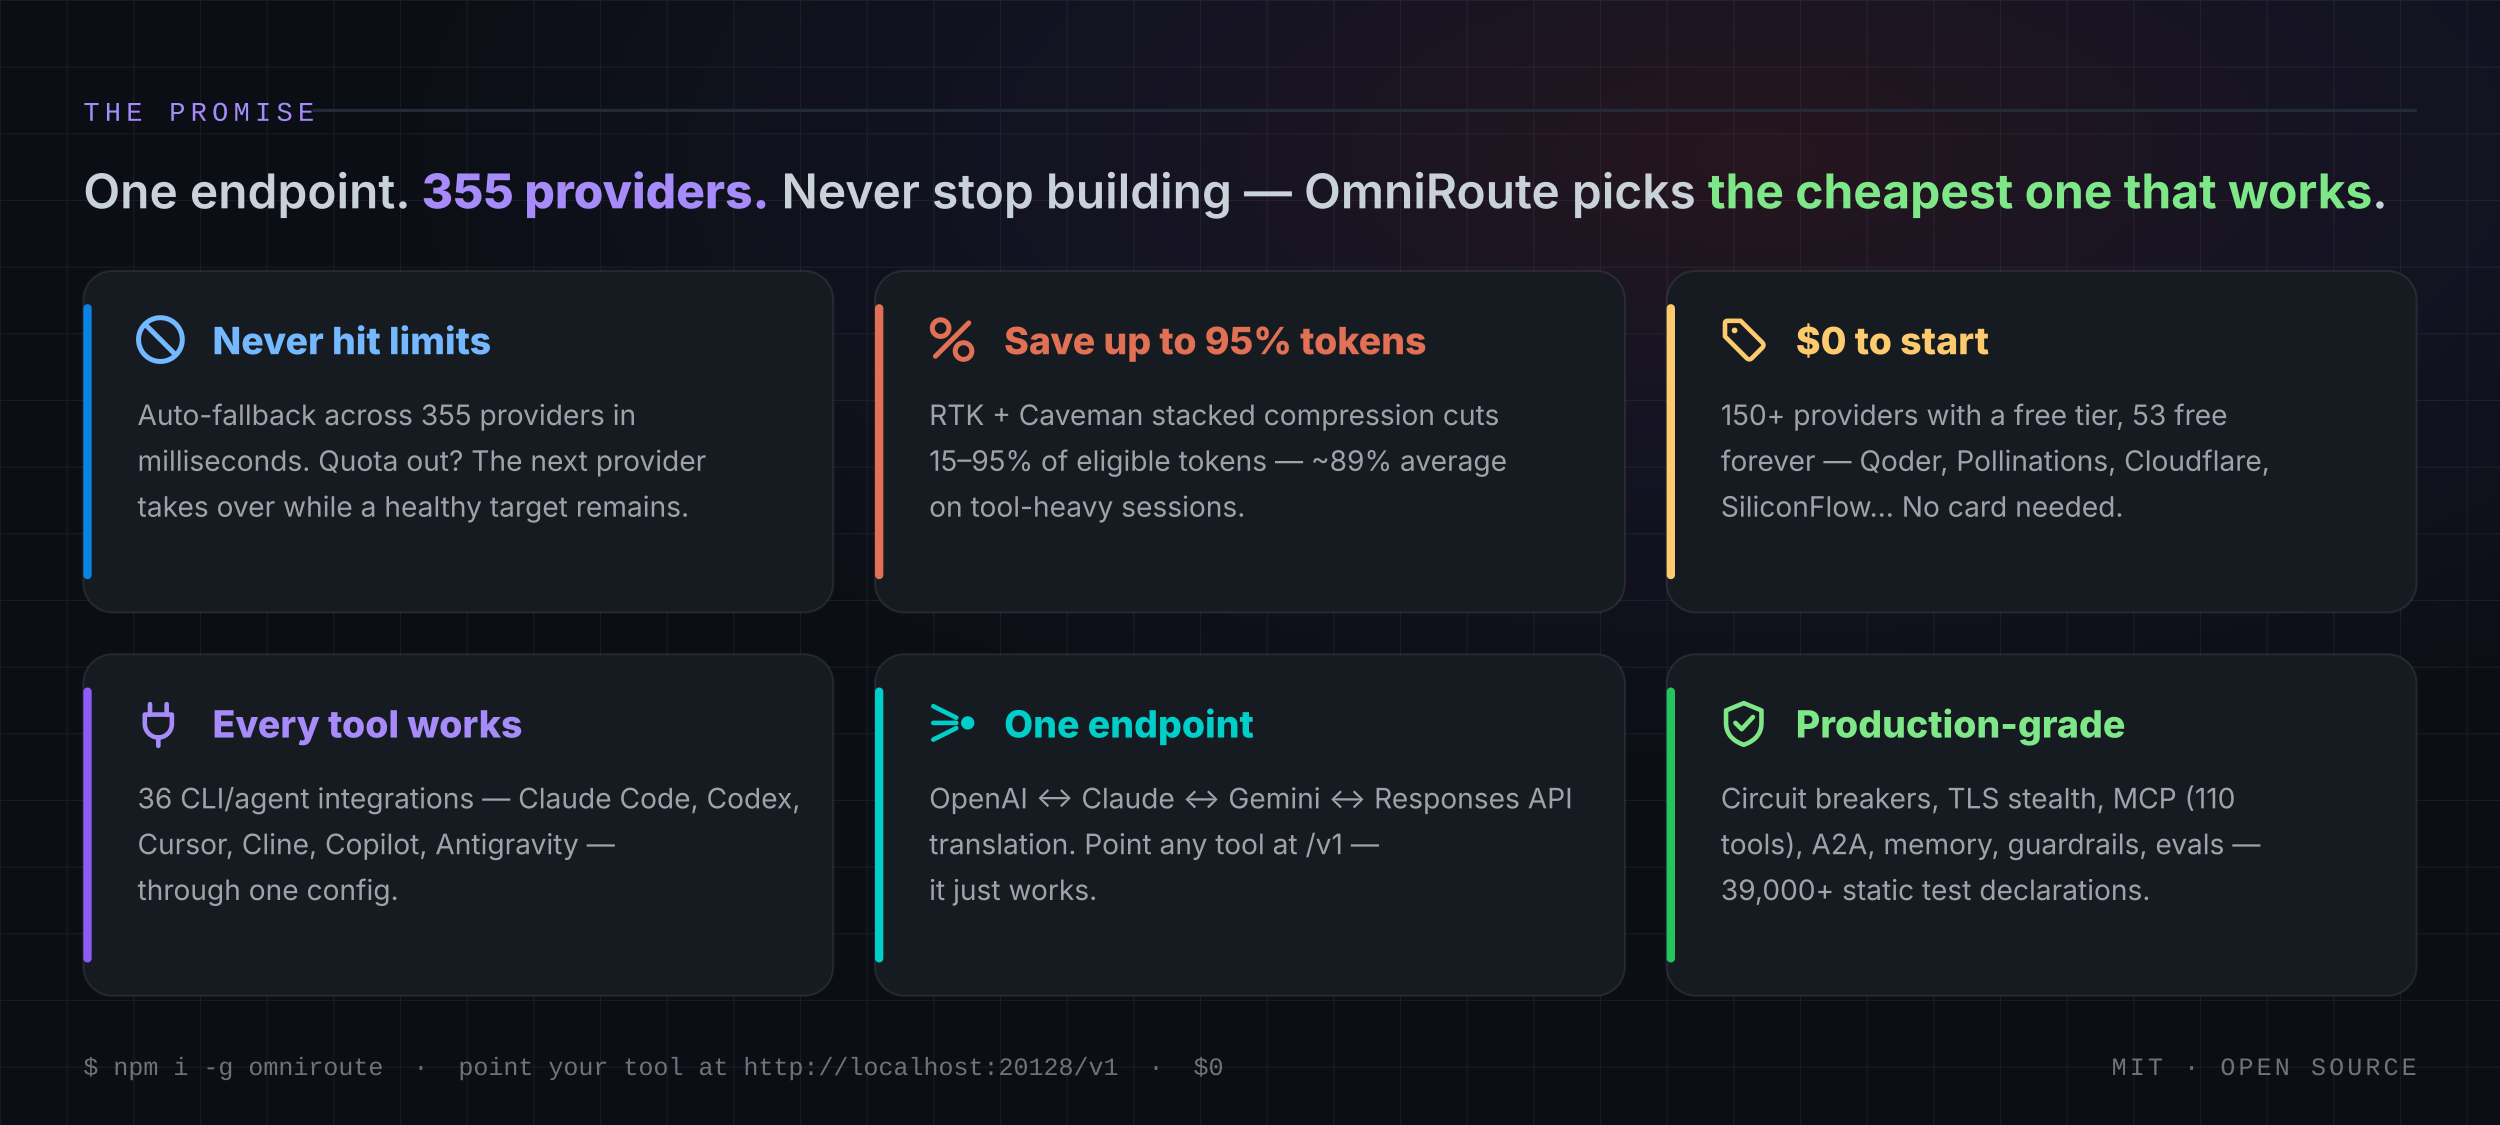
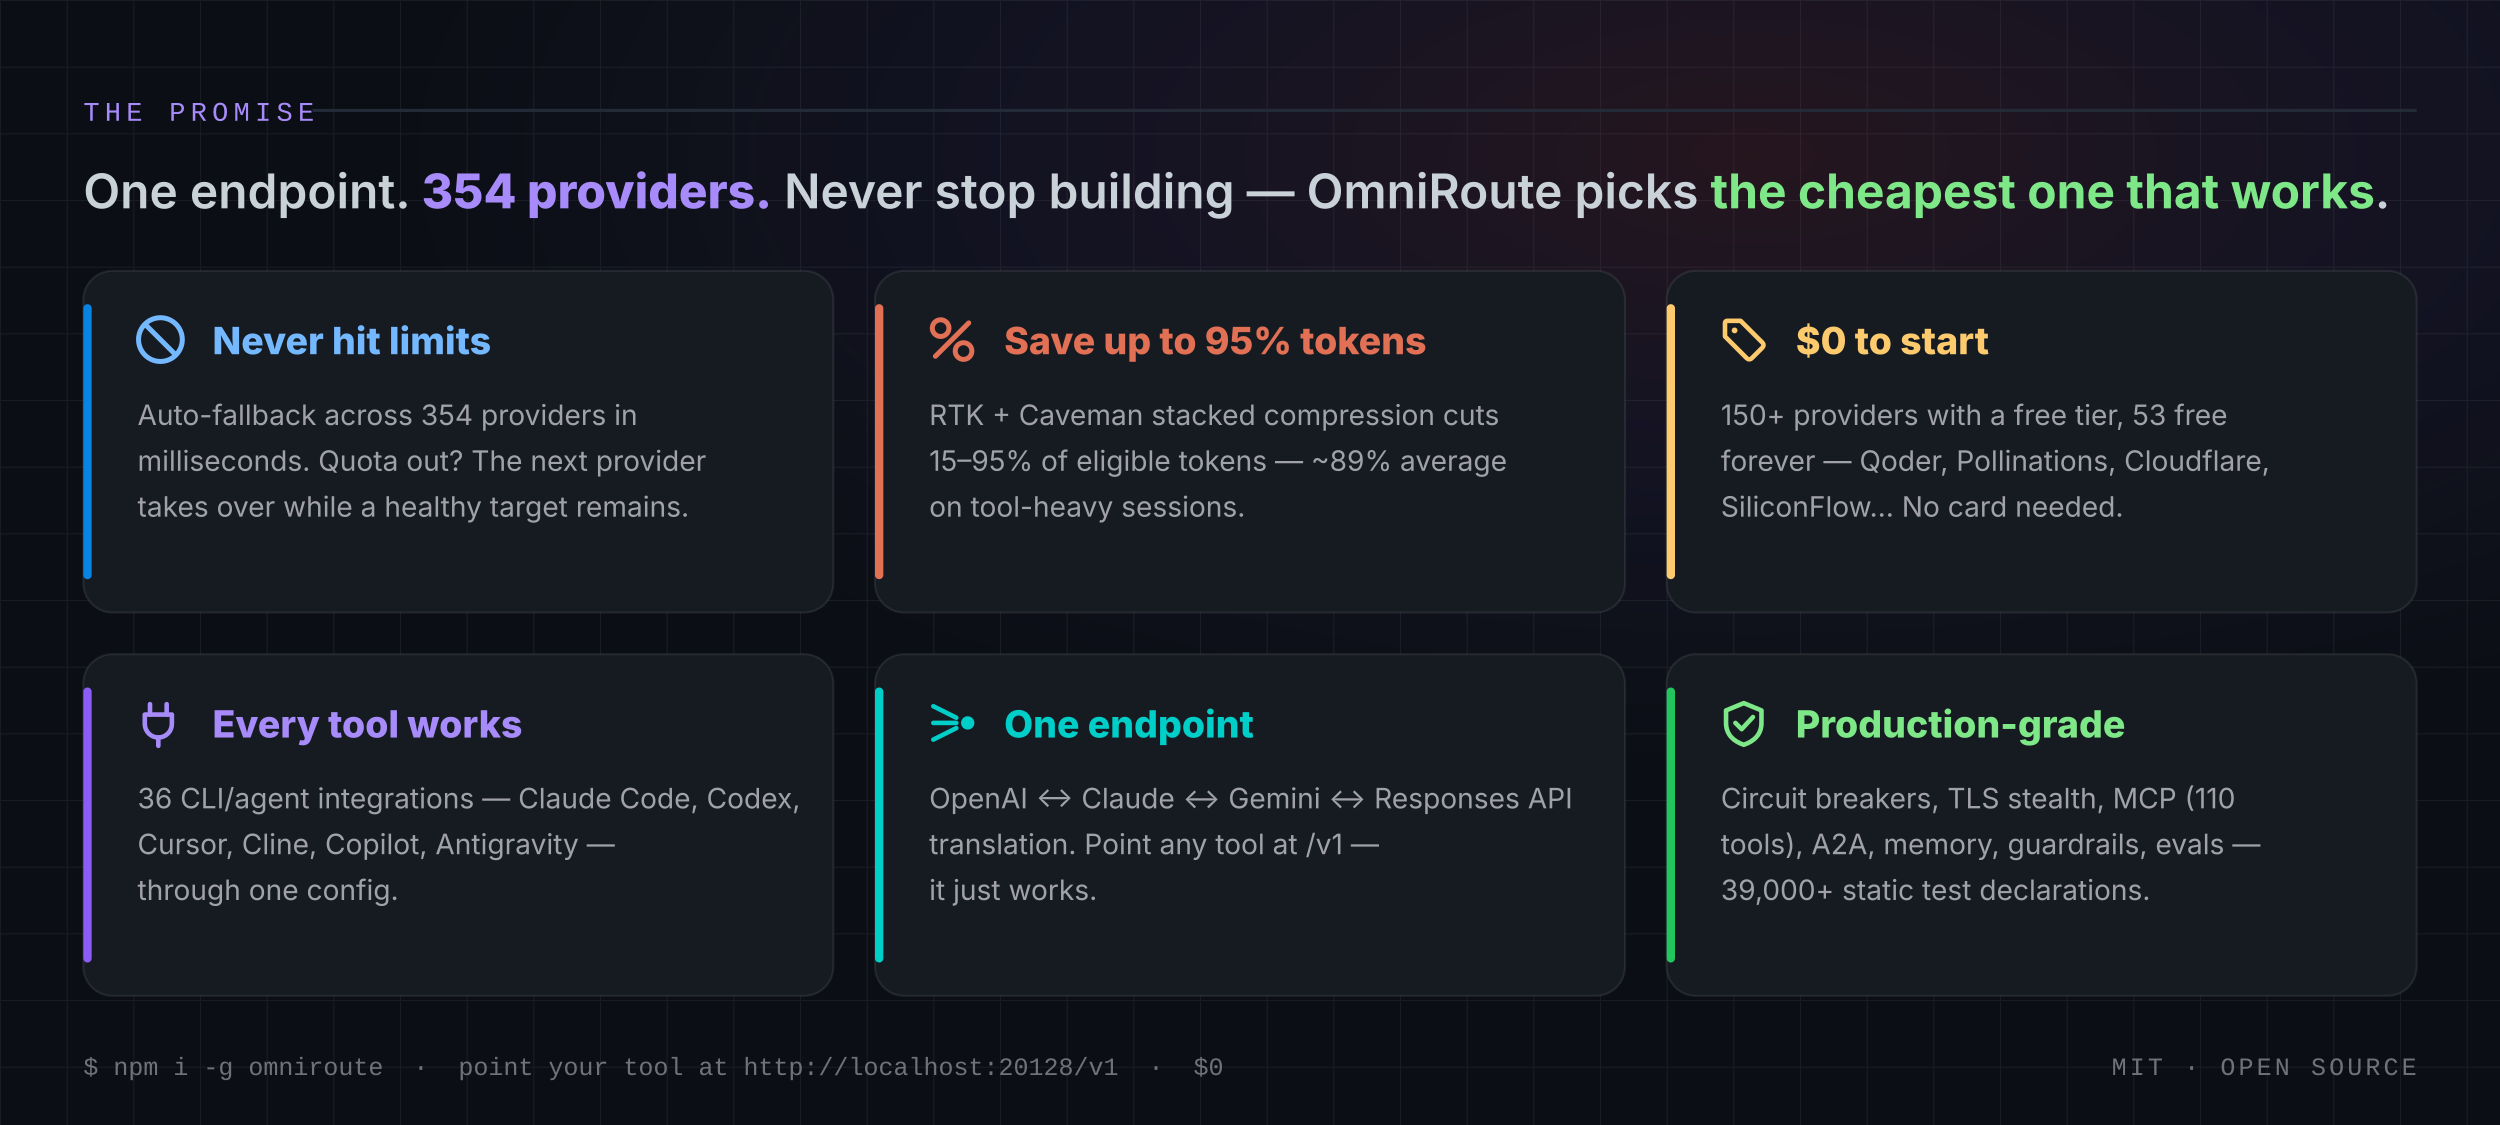
- <svg xmlns="http://www.w3.org/2000/svg" viewBox="0 0 1200 540" role="img" aria-label="The OmniRoute promise: one endpoint and 355 providers. Six pillars. Resilient fallback: automatic routing continues while another healthy target is available. Save up to 95 percent of eligible tokens: RTK plus Caveman stacked compression averages about 89 percent on tool-heavy sessions. Zero dollars to start: 150+ providers with a free tier and 53 recurring or keyless free-forever providers. Every tool works: 36 CLI and agent integration records, including Claude Code, Codex, Cursor, Cline, Copilot and Antigravity, through one config. One endpoint: OpenAI, Claude, Gemini and Responses API translation at /v1. Production controls: circuit breakers, TLS stealth, MCP with 110 tools, A2A, memory, guardrails, evals, and 39,000+ static test declarations across 5,100+ tracked test files.">
+ <svg xmlns="http://www.w3.org/2000/svg" viewBox="0 0 1200 540" role="img" aria-label="The OmniRoute promise: one endpoint and 354 providers. Six pillars. Resilient fallback: automatic routing continues while another healthy target is available. Save up to 95 percent of eligible tokens: RTK plus Caveman stacked compression averages about 89 percent on tool-heavy sessions. Zero dollars to start: 150+ providers with a free tier and 53 recurring or keyless free-forever providers. Every tool works: 36 CLI and agent integration records, including Claude Code, Codex, Cursor, Cline, Copilot and Antigravity, through one config. One endpoint: OpenAI, Claude, Gemini and Responses API translation at /v1. Production controls: circuit breakers, TLS stealth, MCP with 110 tools, A2A, memory, guardrails, evals, and 39,000+ static test declarations across 5,100+ tracked test files.">
  <defs>
    <pattern id="gridPaperP" width="32" height="32" patternUnits="userSpaceOnUse">
      <path d="M 32 0 L 0 0 0 32" fill="none" stroke="#ffffff" stroke-opacity="0.06" stroke-width="1" />
    </pattern>
    <radialGradient id="bgGlowP" cx="70%" cy="14%" r="55%">
      <stop offset="0%" stop-color="#e54d5e" stop-opacity="0.12" />
      <stop offset="55%" stop-color="#8b5cf6" stop-opacity="0.06" />
      <stop offset="100%" stop-color="#6366f1" stop-opacity="0" />
    </radialGradient>
  </defs>
  <rect width="1200" height="540" fill="#0b0e14" />
  <rect width="1200" height="540" fill="url(#gridPaperP)" />
  <rect width="1200" height="540" fill="url(#bgGlowP)" />
  <g>
    <text x="40" y="58" font-family="Consolas, 'Courier New', monospace" font-size="13" letter-spacing="2.5" fill="#a78bfa">THE PROMISE</text>
    <line x1="150" y1="53" x2="1160" y2="53" stroke="#232b38" stroke-width="1.5" />
  </g>
  <g>
-     <text x="40" y="100" font-family="Inter, 'Segoe UI', Arial, Helvetica, system-ui, sans-serif" font-size="23" font-weight="600" fill="#c9d1d9">One endpoint. <tspan fill="#a78bfa" font-weight="800">355 providers.</tspan> Never stop building — OmniRoute picks <tspan fill="#7ee787" font-weight="700">the cheapest one that works</tspan>.</text>
+     <text x="40" y="100" font-family="Inter, 'Segoe UI', Arial, Helvetica, system-ui, sans-serif" font-size="23" font-weight="600" fill="#c9d1d9">One endpoint. <tspan fill="#a78bfa" font-weight="800">354 providers.</tspan> Never stop building — OmniRoute picks <tspan fill="#7ee787" font-weight="700">the cheapest one that works</tspan>.</text>
  </g>
  <g font-family="Inter, 'Segoe UI', Arial, Helvetica, system-ui, sans-serif">
    <g>
      <rect x="40" y="130" width="360" height="164" rx="14" fill="#161b22" stroke="#ffffff" stroke-opacity="0.08" stroke-width="1" />
      <rect x="40" y="130" width="360" height="164" rx="14" fill="none" stroke="#74b9ff" stroke-width="1.5" opacity="0">
        <animate attributeName="opacity" values="0;0.9;0;0" keyTimes="0;0.055;0.12;1" dur="12s" begin="3s" repeatCount="indefinite" />
      </rect>
      <rect x="40" y="146" width="4" height="132" rx="2" fill="#0984e3" />
      <g transform="translate(66,152)" stroke="#74b9ff" stroke-width="2.4" fill="none" stroke-linecap="round">
        <circle cx="11" cy="11" r="10.5" />
        <line x1="3.9" y1="3.9" x2="18.1" y2="18.1" />
      </g>
      <text x="102" y="170" font-size="18" font-weight="800" fill="#74b9ff">Never hit limits</text>
-       <text x="66" y="204" font-size="13.5" fill="#a1a1aa">Auto-fallback across 355 providers in</text>
+       <text x="66" y="204" font-size="13.5" fill="#a1a1aa">Auto-fallback across 354 providers in</text>
      <text x="66" y="226" font-size="13.5" fill="#a1a1aa">milliseconds. Quota out? The next provider</text>
      <text x="66" y="248" font-size="13.5" fill="#a1a1aa">takes over while a healthy target remains.</text>
    </g>
    <g>
      <rect x="420" y="130" width="360" height="164" rx="14" fill="#161b22" stroke="#ffffff" stroke-opacity="0.08" stroke-width="1" />
      <rect x="420" y="130" width="360" height="164" rx="14" fill="none" stroke="#e17055" stroke-width="1.5" opacity="0">
        <animate attributeName="opacity" values="0;0;0.9;0;0" keyTimes="0;0.167;0.222;0.287;1" dur="12s" begin="3s" repeatCount="indefinite" />
      </rect>
      <rect x="420" y="146" width="4" height="132" rx="2" fill="#e17055" />
      <g transform="translate(446,152)" stroke="#e17055" stroke-width="2.4" fill="none" stroke-linecap="round">
        <circle cx="5.5" cy="5.5" r="4" />
        <circle cx="16.5" cy="16.5" r="4" />
        <line x1="19" y1="3" x2="3" y2="19" />
      </g>
      <text x="482" y="170" font-size="18" font-weight="800" fill="#e17055">Save up to 95% tokens</text>
      <text x="446" y="204" font-size="13.5" fill="#a1a1aa">RTK + Caveman stacked compression cuts</text>
      <text x="446" y="226" font-size="13.5" fill="#a1a1aa">15–95% of eligible tokens — ~89% average</text>
      <text x="446" y="248" font-size="13.5" fill="#a1a1aa">on tool-heavy sessions.</text>
    </g>
    <g>
      <rect x="800" y="130" width="360" height="164" rx="14" fill="#161b22" stroke="#ffffff" stroke-opacity="0.08" stroke-width="1" />
      <rect x="800" y="130" width="360" height="164" rx="14" fill="none" stroke="#fdcb6e" stroke-width="1.5" opacity="0">
        <animate attributeName="opacity" values="0;0;0.9;0;0" keyTimes="0;0.334;0.389;0.454;1" dur="12s" begin="3s" repeatCount="indefinite" />
      </rect>
      <rect x="800" y="146" width="4" height="132" rx="2" fill="#fdcb6e" />
      <g transform="translate(826,152)" stroke="#fdcb6e" stroke-width="2.2" fill="none" stroke-linecap="round" stroke-linejoin="round">
        <path d="M 2,9.5 L 2,3 A 1,1 0 0 1 3,2 L 9.5,2 L 20,12.5 A 1.6,1.6 0 0 1 20,14.8 L 14.8,20 A 1.6,1.6 0 0 1 12.5,20 Z" />
        <circle cx="6.6" cy="6.6" r="1.4" fill="#fdcb6e" stroke="none" />
      </g>
      <text x="862" y="170" font-size="18" font-weight="800" fill="#fdcb6e">$0 to start</text>
      <text x="826" y="204" font-size="13.5" fill="#a1a1aa">150+ providers with a free tier, 53 free</text>
      <text x="826" y="226" font-size="13.5" fill="#a1a1aa">forever — Qoder, Pollinations, Cloudflare,</text>
      <text x="826" y="248" font-size="13.5" fill="#a1a1aa">SiliconFlow… No card needed.</text>
    </g>
    <g>
      <rect x="40" y="314" width="360" height="164" rx="14" fill="#161b22" stroke="#ffffff" stroke-opacity="0.08" stroke-width="1" />
      <rect x="40" y="314" width="360" height="164" rx="14" fill="none" stroke="#a78bfa" stroke-width="1.5" opacity="0">
        <animate attributeName="opacity" values="0;0;0.9;0;0" keyTimes="0;0.5;0.555;0.62;1" dur="12s" begin="3s" repeatCount="indefinite" />
      </rect>
      <rect x="40" y="330" width="4" height="132" rx="2" fill="#8b5cf6" />
      <g transform="translate(66,336)" stroke="#a78bfa" stroke-width="2.2" fill="none" stroke-linecap="round" stroke-linejoin="round">
        <path d="M 6,2 L 6,7 M 14,2 L 14,7" />
        <path d="M 3.5,7 L 16.5,7 L 16.5,11.5 A 6.5,6.5 0 0 1 10,18 A 6.5,6.5 0 0 1 3.5,11.5 Z" />
        <path d="M 10,18 L 10,22" />
      </g>
      <text x="102" y="354" font-size="18" font-weight="800" fill="#a78bfa">Every tool works</text>
      <text x="66" y="388" font-size="13.5" fill="#a1a1aa">36 CLI/agent integrations — Claude Code, Codex,</text>
      <text x="66" y="410" font-size="13.5" fill="#a1a1aa">Cursor, Cline, Copilot, Antigravity —</text>
      <text x="66" y="432" font-size="13.5" fill="#a1a1aa">through one config.</text>
    </g>
    <g>
      <rect x="420" y="314" width="360" height="164" rx="14" fill="#161b22" stroke="#ffffff" stroke-opacity="0.08" stroke-width="1" />
      <rect x="420" y="314" width="360" height="164" rx="14" fill="none" stroke="#00cec9" stroke-width="1.5" opacity="0">
        <animate attributeName="opacity" values="0;0;0.9;0;0" keyTimes="0;0.667;0.722;0.787;1" dur="12s" begin="3s" repeatCount="indefinite" />
      </rect>
      <rect x="420" y="330" width="4" height="132" rx="2" fill="#00cec9" />
      <g transform="translate(446,336)" stroke="#00cec9" stroke-width="2.2" fill="none" stroke-linecap="round">
        <path d="M 2,3 L 13,8.5 M 2,11 L 13,11 M 2,19 L 13,13.5" />
        <circle cx="18.5" cy="11" r="3.2" fill="#00cec9" stroke="none" />
      </g>
      <text x="482" y="354" font-size="18" font-weight="800" fill="#00cec9">One endpoint</text>
      <text x="446" y="388" font-size="13.5" fill="#a1a1aa">OpenAI ↔ Claude ↔ Gemini ↔ Responses API</text>
      <text x="446" y="410" font-size="13.5" fill="#a1a1aa">translation. Point any tool at /v1 —</text>
      <text x="446" y="432" font-size="13.5" fill="#a1a1aa">it just works.</text>
    </g>
    <g>
      <rect x="800" y="314" width="360" height="164" rx="14" fill="#161b22" stroke="#ffffff" stroke-opacity="0.08" stroke-width="1" />
      <rect x="800" y="314" width="360" height="164" rx="14" fill="none" stroke="#7ee787" stroke-width="1.5" opacity="0">
        <animate attributeName="opacity" values="0;0;0.9;0;0" keyTimes="0;0.834;0.889;0.954;1" dur="12s" begin="3s" repeatCount="indefinite" />
      </rect>
      <rect x="800" y="330" width="4" height="132" rx="2" fill="#22c55e" />
      <g transform="translate(826,336)" stroke="#7ee787" stroke-width="2.2" fill="none" stroke-linecap="round" stroke-linejoin="round">
        <path d="M 11,1.5 L 19.5,5 L 19.5,11 C 19.5,16.5 16,19.8 11,21.5 C 6,19.8 2.5,16.5 2.5,11 L 2.5,5 Z" />
        <path d="M 7,11 L 10,14 L 15.4,8.2" />
      </g>
      <text x="862" y="354" font-size="18" font-weight="800" fill="#7ee787">Production-grade</text>
      <text x="826" y="388" font-size="13.5" fill="#a1a1aa">Circuit breakers, TLS stealth, MCP (110</text>
      <text x="826" y="410" font-size="13.5" fill="#a1a1aa">tools), A2A, memory, guardrails, evals —</text>
      <text x="826" y="432" font-size="13.5" fill="#a1a1aa">39,000+ static test declarations.</text>
    </g>
  </g>
  <g>
    <text x="40" y="516" font-family="Consolas, 'Courier New', monospace" font-size="12" fill="#71717a">$ npm i -g omniroute  ·  point your tool at http://localhost:20128/v1  ·  $0</text>
    <text x="1160" y="516" text-anchor="end" font-family="Consolas, 'Courier New', monospace" font-size="12" letter-spacing="1.5" fill="#71717a">MIT · OPEN SOURCE</text>
  </g>
</svg>
